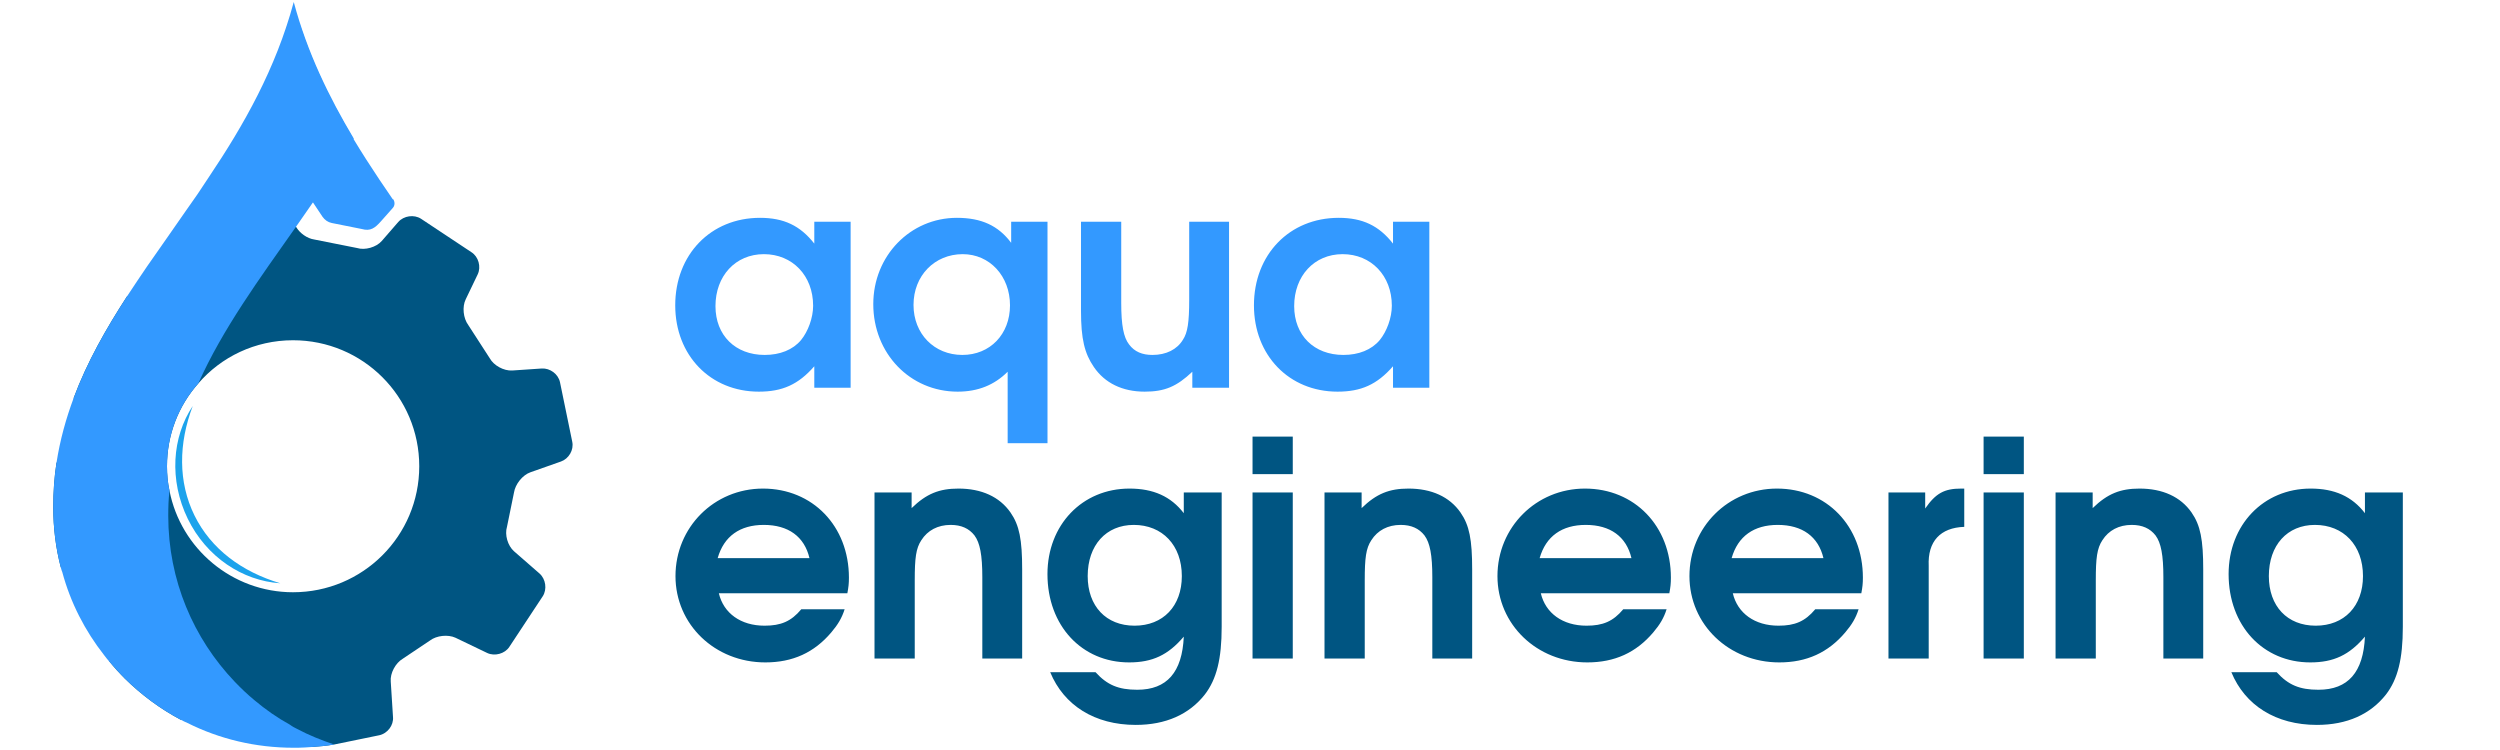
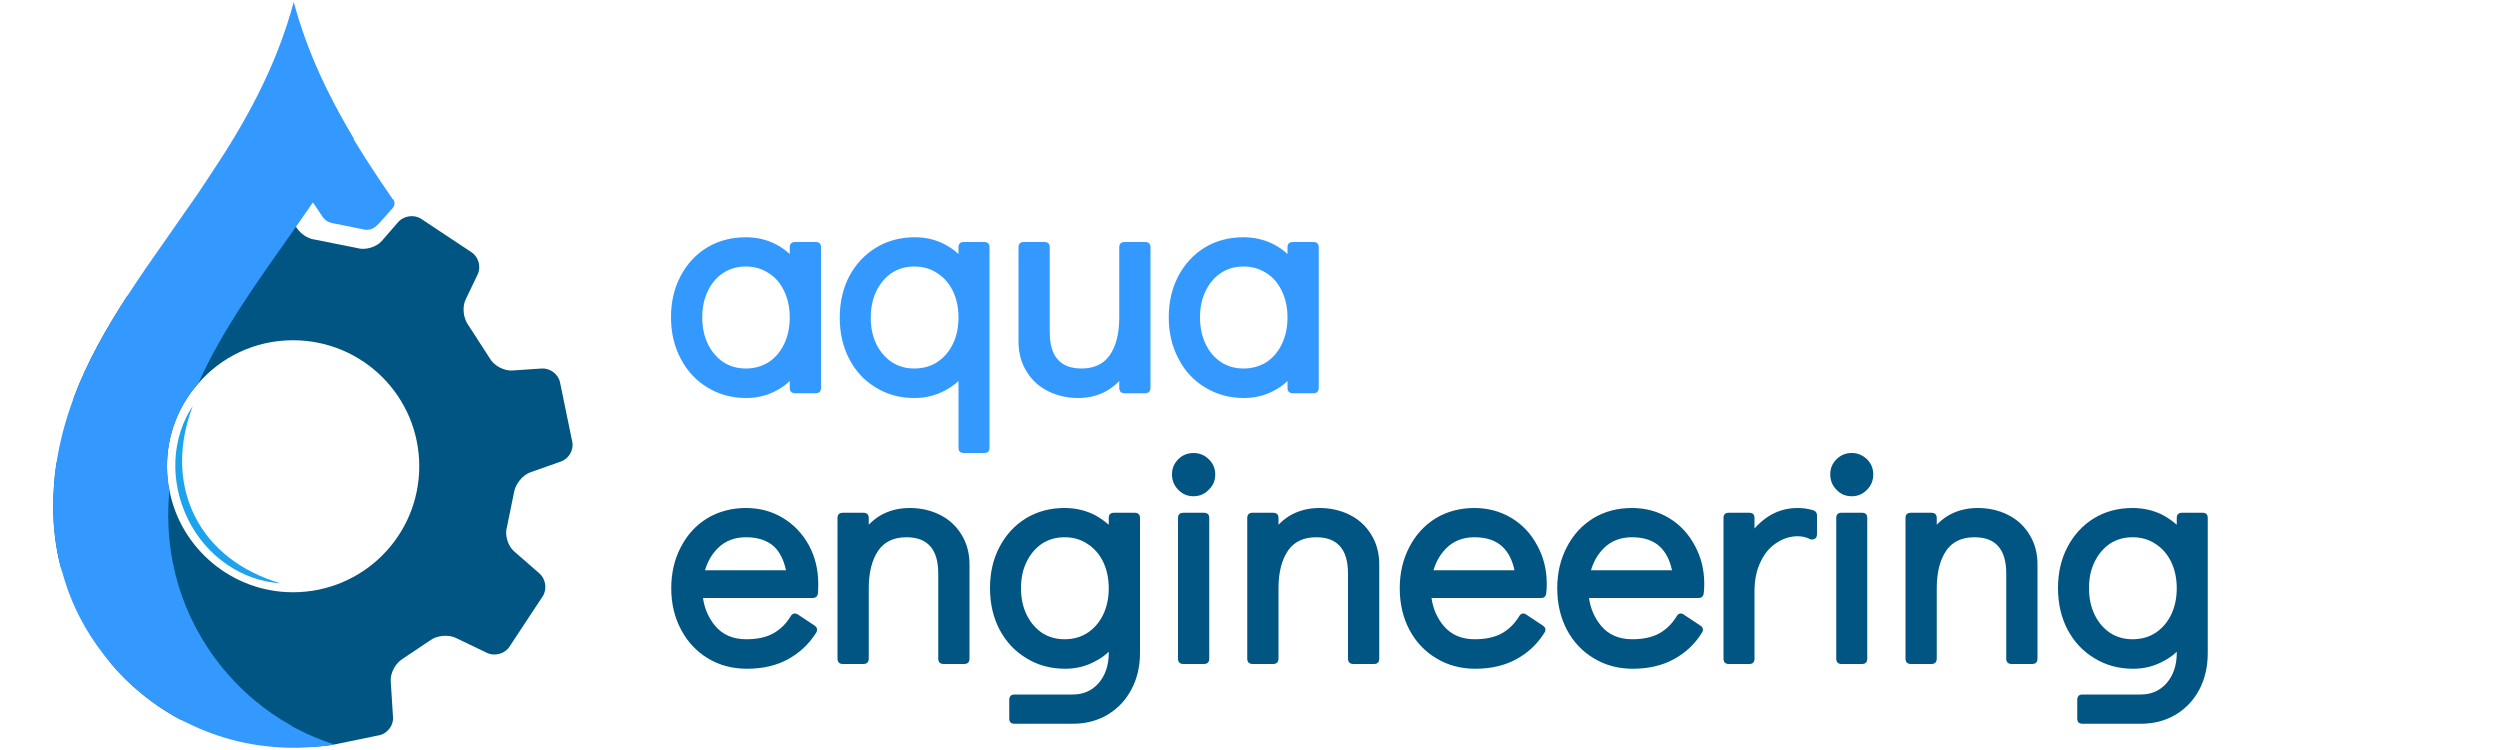
<svg xmlns="http://www.w3.org/2000/svg" id="Layer_1" data-name="Layer 1" viewBox="0 0 100 30">
  <defs>
-     <style>      .cls-1, .cls-2 {        font-family: 'Didact Gothic', 'Century Gothic', 'URW Gothic', 'Avant Garde', sans-serif;        font-size: 12px;        font-weight: 700;      }      .cls-1, .cls-3 {        fill: #005582;      }      .cls-2, .cls-4 {        fill: #39f;      }      .cls-5 {        fill: #1ca3ec;      }    </style>
+     <style>      .cls-1, .cls-3 {        fill: #005582;      }      .cls-2, .cls-4 {        fill: #39f;      }      .cls-5 {        fill: #1ca3ec;      }    </style>
  </defs>
-   <text class="cls-2" transform="translate(26.65 15.51)">
-     <tspan x="0" y="0">aqua</tspan>
-   </text>
-   <text class="cls-1" transform="translate(26.66 26.34)">
-     <tspan x="0" y="0">engineering</tspan>
-   </text>
+   <path class="cls-2" d="M39.58 9.89V17.91Q39.58 18.12 39.37 18.12H38.55Q38.34 18.12 38.34 17.91V15.24Q38.09 15.47 37.8 15.62Q37.24 15.92 36.57 15.92Q35.71 15.92 35.03 15.5Q34.35 15.09 33.97 14.36Q33.59 13.63 33.59 12.71Q33.59 11.78 33.97 11.05Q34.36 10.32 35.05 9.9Q35.73 9.49 36.6 9.49Q37.25 9.49 37.8 9.78Q38.1 9.94 38.34 10.16V9.89Q38.34 9.68 38.55 9.68H39.37Q39.58 9.68 39.58 9.89ZM52.75 9.89V15.51Q52.75 15.73 52.53 15.73H51.72Q51.5 15.73 51.5 15.51V15.24Q51.26 15.47 50.97 15.62Q50.42 15.92 49.76 15.92Q48.9 15.92 48.21 15.5Q47.52 15.09 47.14 14.35Q46.75 13.62 46.75 12.69Q46.75 11.77 47.13 11.05Q47.51 10.32 48.19 9.9Q48.87 9.49 49.74 9.49Q50.4 9.49 50.96 9.78Q51.26 9.94 51.5 10.16V9.89Q51.5 9.68 51.72 9.68H52.53Q52.75 9.68 52.75 9.89ZM32.84 9.89V15.51Q32.84 15.73 32.63 15.73H31.81Q31.59 15.73 31.59 15.51V15.24Q31.35 15.47 31.06 15.62Q30.51 15.92 29.85 15.92Q28.99 15.92 28.3 15.5Q27.62 15.09 27.23 14.35Q26.84 13.62 26.84 12.69Q26.84 11.77 27.22 11.05Q27.6 10.32 28.28 9.9Q28.97 9.49 29.83 9.49Q30.5 9.49 31.05 9.78Q31.35 9.94 31.59 10.16V9.89Q31.59 9.68 31.81 9.68H32.63Q32.84 9.68 32.84 9.89ZM46.02 9.89V15.51Q46.02 15.73 45.8 15.73H44.99Q44.77 15.73 44.77 15.51V15.24Q44.58 15.44 44.34 15.59Q43.81 15.92 43.13 15.92Q42.49 15.92 41.95 15.66Q41.39 15.39 41.07 14.87Q40.74 14.35 40.74 13.65V9.89Q40.74 9.68 40.95 9.68H41.77Q41.99 9.68 41.99 9.89V13.29Q41.99 14.74 43.26 14.74Q44.01 14.74 44.38 14.22Q44.77 13.67 44.77 12.7V9.89Q44.77 9.68 44.99 9.68H45.8Q46.02 9.68 46.02 9.89ZM38.34 12.7Q38.34 12.1 38.11 11.63Q37.88 11.17 37.48 10.92Q37.09 10.66 36.57 10.66Q36.07 10.66 35.68 10.91Q35.29 11.17 35.06 11.63Q34.83 12.1 34.83 12.71Q34.83 13.31 35.06 13.78Q35.29 14.23 35.68 14.49Q36.07 14.74 36.57 14.74Q37.09 14.74 37.48 14.49Q37.88 14.23 38.11 13.77Q38.34 13.3 38.34 12.7ZM31.59 12.7Q31.59 12.1 31.36 11.63Q31.14 11.17 30.74 10.92Q30.34 10.66 29.83 10.66Q29.33 10.66 28.94 10.91Q28.54 11.17 28.32 11.63Q28.09 12.09 28.09 12.69Q28.09 13.3 28.32 13.77Q28.55 14.23 28.94 14.49Q29.33 14.74 29.83 14.74Q30.34 14.74 30.74 14.49Q31.14 14.23 31.36 13.77Q31.59 13.3 31.59 12.7ZM51.5 12.7Q51.5 12.1 51.27 11.63Q51.05 11.17 50.65 10.92Q50.25 10.66 49.74 10.66Q49.24 10.66 48.85 10.91Q48.45 11.17 48.23 11.63Q48.0 12.09 48.0 12.69Q48.0 13.3 48.23 13.77Q48.45 14.23 48.85 14.49Q49.24 14.74 49.74 14.74Q50.25 14.74 50.65 14.49Q51.05 14.23 51.27 13.77Q51.5 13.3 51.5 12.7Z" />
+   <path class="cls-1" d="M45.6 20.72V26.12Q45.6 26.93 45.26 27.57Q44.92 28.22 44.3 28.59Q43.69 28.95 42.91 28.95H40.58Q40.37 28.95 40.37 28.74V28.0Q40.37 27.78 40.58 27.78H42.91Q43.54 27.78 43.94 27.33Q44.35 26.86 44.35 26.12V26.07Q44.11 26.3 43.81 26.45Q43.26 26.75 42.61 26.75Q41.74 26.75 41.06 26.33Q40.37 25.92 39.98 25.18Q39.6 24.45 39.6 23.52Q39.6 22.6 39.98 21.88Q40.36 21.15 41.04 20.73Q41.72 20.32 42.58 20.32Q43.25 20.32 43.81 20.61Q44.1 20.77 44.35 20.99V20.72Q44.35 20.51 44.56 20.51H45.38Q45.6 20.51 45.6 20.72ZM88.31 20.72V26.12Q88.31 26.93 87.98 27.57Q87.64 28.22 87.02 28.59Q86.41 28.95 85.63 28.95H83.3Q83.09 28.95 83.09 28.74V28.0Q83.09 27.78 83.3 27.78H85.63Q86.26 27.78 86.66 27.33Q87.07 26.86 87.07 26.12V26.07Q86.83 26.3 86.53 26.45Q85.98 26.75 85.33 26.75Q84.46 26.75 83.78 26.33Q83.09 25.92 82.7 25.18Q82.32 24.45 82.32 23.52Q82.32 22.6 82.7 21.88Q83.08 21.15 83.76 20.73Q84.44 20.32 85.3 20.32Q85.97 20.32 86.53 20.61Q86.82 20.77 87.07 20.99V20.72Q87.07 20.51 87.28 20.51H88.1Q88.31 20.51 88.31 20.72ZM61.87 23.35Q61.87 23.59 61.85 23.72Q61.83 23.92 61.64 23.92H57.26Q57.35 24.56 57.75 25.04Q58.2 25.57 58.99 25.57Q59.65 25.57 60.08 25.33Q60.5 25.09 60.76 24.66Q60.87 24.47 61.05 24.58Q61.06 24.59 61.06 24.59L61.71 25.02Q61.89 25.14 61.77 25.32Q61.35 25.99 60.65 26.37Q59.95 26.75 59.01 26.75Q58.14 26.75 57.45 26.33Q56.76 25.92 56.37 25.18Q55.99 24.45 55.99 23.53Q55.99 22.62 56.37 21.89Q56.75 21.15 57.43 20.73Q58.11 20.32 58.98 20.32Q59.79 20.32 60.46 20.72Q61.12 21.12 61.49 21.82Q61.87 22.51 61.87 23.35ZM68.17 23.35Q68.17 23.59 68.15 23.72Q68.13 23.92 67.94 23.92H63.56Q63.65 24.56 64.05 25.04Q64.5 25.57 65.29 25.57Q65.95 25.57 66.38 25.33Q66.8 25.09 67.06 24.66Q67.17 24.47 67.35 24.58Q67.36 24.59 67.36 24.59L68.01 25.02Q68.19 25.14 68.07 25.32Q67.65 25.99 66.95 26.37Q66.25 26.75 65.31 26.75Q64.44 26.75 63.75 26.33Q63.06 25.92 62.67 25.18Q62.29 24.45 62.29 23.53Q62.29 22.62 62.67 21.89Q63.05 21.15 63.73 20.73Q64.41 20.32 65.28 20.32Q66.09 20.32 66.76 20.72Q67.42 21.12 67.79 21.82Q68.17 22.51 68.17 23.35ZM32.73 23.35Q32.73 23.59 32.72 23.72Q32.7 23.92 32.5 23.92H28.12Q28.21 24.56 28.61 25.04Q29.06 25.57 29.85 25.57Q30.52 25.57 30.94 25.33Q31.36 25.09 31.62 24.66Q31.73 24.47 31.92 24.58Q31.92 24.59 31.93 24.59L32.58 25.02Q32.75 25.14 32.64 25.32Q32.21 25.99 31.52 26.37Q30.82 26.75 29.88 26.75Q29.0 26.75 28.31 26.33Q27.63 25.92 27.24 25.18Q26.85 24.45 26.85 23.53Q26.85 22.62 27.23 21.89Q27.61 21.15 28.29 20.73Q28.98 20.32 29.84 20.32Q30.66 20.32 31.32 20.72Q31.98 21.12 32.36 21.82Q32.73 22.51 32.73 23.35ZM55.17 22.58V26.34Q55.17 26.56 54.96 26.56H54.14Q53.92 26.56 53.92 26.34V22.94Q53.92 21.49 52.65 21.49Q51.9 21.49 51.53 22.01Q51.14 22.57 51.14 23.53V26.34Q51.14 26.56 50.92 26.56H50.11Q49.89 26.56 49.89 26.34V20.72Q49.89 20.51 50.11 20.51H50.92Q51.14 20.51 51.14 20.72V20.99Q51.33 20.79 51.57 20.64Q52.1 20.32 52.78 20.32Q53.42 20.32 53.96 20.58Q54.52 20.85 54.84 21.37Q55.17 21.89 55.17 22.58ZM38.78 22.58V26.34Q38.78 26.56 38.56 26.56H37.75Q37.53 26.56 37.53 26.34V22.94Q37.53 21.49 36.26 21.49Q35.51 21.49 35.14 22.01Q34.75 22.57 34.75 23.53V26.34Q34.75 26.56 34.53 26.56H33.72Q33.5 26.56 33.5 26.34V20.72Q33.5 20.51 33.72 20.51H34.53Q34.75 20.51 34.75 20.72V20.99Q34.94 20.79 35.18 20.64Q35.71 20.32 36.39 20.32Q37.03 20.32 37.57 20.58Q38.13 20.85 38.45 21.37Q38.78 21.89 38.78 22.58ZM81.5 22.58V26.34Q81.5 26.56 81.28 26.56H80.47Q80.25 26.56 80.25 26.34V22.94Q80.25 21.49 78.98 21.49Q78.23 21.49 77.86 22.01Q77.47 22.57 77.47 23.53V26.34Q77.47 26.56 77.25 26.56H76.44Q76.22 26.56 76.22 26.34V20.72Q76.22 20.51 76.44 20.51H77.25Q77.47 20.51 77.47 20.72V20.99Q77.66 20.79 77.9 20.64Q78.43 20.32 79.11 20.32Q79.75 20.32 80.29 20.58Q80.85 20.85 81.17 21.37Q81.5 21.89 81.5 22.58ZM44.35 23.53Q44.35 22.93 44.12 22.46Q43.89 22.0 43.49 21.75Q43.1 21.49 42.58 21.49Q42.08 21.49 41.69 21.74Q41.3 22.0 41.07 22.46Q40.84 22.92 40.84 23.52Q40.84 24.13 41.07 24.6Q41.3 25.06 41.69 25.32Q42.08 25.57 42.58 25.57Q43.1 25.57 43.49 25.32Q43.89 25.06 44.12 24.6Q44.35 24.13 44.35 23.53ZM87.07 23.53Q87.07 22.93 86.84 22.46Q86.61 22.0 86.21 21.75Q85.82 21.49 85.3 21.49Q84.8 21.49 84.41 21.74Q84.02 22.0 83.79 22.46Q83.56 22.92 83.56 23.52Q83.56 24.13 83.79 24.6Q84.02 25.06 84.41 25.32Q84.8 25.57 85.3 25.57Q85.82 25.57 86.21 25.32Q86.61 25.06 86.84 24.6Q87.07 24.13 87.07 23.53ZM72.68 20.62V21.36Q72.68 21.58 72.46 21.58Q72.42 21.58 72.37 21.55Q72.16 21.45 71.91 21.45Q71.46 21.45 71.07 21.71Q70.67 21.96 70.43 22.46Q70.18 22.96 70.18 23.65V26.34Q70.18 26.56 69.97 26.56H69.15Q68.94 26.56 68.94 26.34V20.72Q68.94 20.51 69.15 20.51H69.97Q70.18 20.51 70.18 20.72V21.14Q70.4 20.89 70.67 20.7Q71.22 20.32 71.91 20.32Q72.23 20.32 72.53 20.41Q72.68 20.46 72.68 20.62ZM47.12 26.34V20.72Q47.12 20.51 47.34 20.51H48.15Q48.37 20.51 48.37 20.72V26.34Q48.37 26.56 48.15 26.56H47.34Q47.12 26.56 47.12 26.34ZM73.45 26.34V20.72Q73.45 20.51 73.66 20.51H74.48Q74.69 20.51 74.69 20.72V26.34Q74.69 26.56 74.48 26.56H73.66Q73.45 26.56 73.45 26.34ZM28.2 22.81H31.44Q31.31 22.2 30.97 21.87Q30.56 21.49 29.84 21.49Q29.15 21.49 28.71 21.93Q28.35 22.29 28.2 22.81ZM63.64 22.81H66.88Q66.75 22.2 66.4 21.87Q66.0 21.49 65.28 21.49Q64.59 21.49 64.15 21.93Q63.79 22.29 63.64 22.81ZM57.34 22.81H60.58Q60.45 22.2 60.1 21.87Q59.7 21.49 58.98 21.49Q58.29 21.49 57.85 21.93Q57.49 22.29 57.34 22.81ZM46.88 18.97Q46.88 18.62 47.13 18.37Q47.38 18.12 47.74 18.12Q48.1 18.12 48.35 18.37Q48.61 18.62 48.61 18.98Q48.61 19.34 48.35 19.59Q48.1 19.85 47.74 19.85Q47.38 19.85 47.13 19.59Q46.88 19.34 46.88 18.97ZM73.21 18.97Q73.21 18.62 73.46 18.37Q73.71 18.12 74.07 18.12Q74.42 18.12 74.68 18.37Q74.93 18.62 74.93 18.98Q74.93 19.34 74.68 19.59Q74.43 19.85 74.07 19.85Q73.7 19.85 73.46 19.59Q73.21 19.34 73.21 18.97Z" />
  <path class="cls-4" d="M15.73,7.97c.07,.11,.07,.25-.02,.35l-.47,.53c-.24,.27-.42,.41-.77,.31l-1.2-.24c-.15-.03-.28-.12-.37-.25-.91-1.37-1.83-2.73-2.65-4.11-.05-.09-.05-.21,0-.3,.73-1.25,.91-1.93,1.22-3.18,.07-.28,.46-.29,.55-.02,.86,2.61,2.25,4.82,3.69,6.91Z" />
  <path class="cls-3" d="M22.89,17.67l-.49-2.38c-.07-.33-.4-.57-.73-.55l-1.18,.08c-.34,.02-.74-.2-.9-.49l-.86-1.33c-.2-.27-.25-.73-.1-1.03l.48-1c.14-.3,.03-.7-.25-.88l-2.02-1.34c-.28-.18-.69-.12-.91,.13l-.66,.76c-.22,.25-.67,.38-.99,.28l-1.71-.34c-.28-.04-.58-.25-.73-.51-.03-.04-.05-.09-.07-.14l-.32-.91c-.11-.31-.47-.52-.79-.45l-2.38,.49c-.33,.07-.58,.4-.56,.73l.07,.93c.02,.34-.19,.74-.49,.91l-1.47,1.01c-.19,.15-.48,.22-.74,.2-.85,1.31-1.61,2.65-2.14,4.07,.01,.09,0,.18-.02,.27l-.29,1.67c-.02,.24-.17,.49-.38,.66-.09,.57-.13,1.17-.13,1.78,0,.83,.1,1.63,.3,2.4l.52-.04c.34-.02,.75,.2,.93,.48l.87,1.24c.21,.25,.28,.71,.13,1.01l-.51,1.07c.19,.24,.4,.47,.62,.69,.66,.65,1.41,1.21,2.24,1.65,.11-.04,.21-.11,.29-.19l.89-1.02c.21-.25,.57-.27,.9-.19l.08,.02,.63,.96c.33,.04,.72,.15,.83,.47l.97,.42,.18,.19c.07,.21,.25,.37,.47,.43,.3-.02,.61-.05,.9-.1l1.8-.37c.33-.07,.58-.4,.55-.73l-.09-1.42c-.03-.33,.19-.74,.48-.91l1.09-.73c.26-.2,.72-.25,1.02-.11l1.27,.61c.3,.14,.7,.03,.88-.24l1.34-2.03c.18-.28,.12-.69-.13-.91l-1.02-.89c-.25-.22-.38-.66-.28-.98l.28-1.37c.05-.33,.34-.7,.66-.81l1.22-.43c.31-.11,.52-.46,.45-.79Zm-11.17,6.02c-2.44,0-4.49-1.75-4.94-4.06-.07-.32-.1-.64-.1-.98,0-1.26,.46-2.42,1.25-3.31,.91-1.06,2.27-1.73,3.79-1.73,2.79,0,5.05,2.25,5.05,5.04s-2.26,5.04-5.05,5.04Z" />
  <path class="cls-4" d="M11.89,29.16c.47,.25,.97,.45,1.48,.62-.29,.05-.6,.08-.9,.1-.18,.02-.36,.02-.55,.03h-.17c-1.53,0-2.97-.35-4.25-.99-.09-.04-.18-.08-.27-.13-.83-.44-1.58-1-2.24-1.65-.22-.22-.43-.45-.63-.69-.07-.08-.14-.17-.2-.25-.76-.97-1.34-2.09-1.67-3.32-.03-.06-.04-.13-.06-.19-.2-.77-.3-1.57-.3-2.4,0-.61,.04-1.21,.13-1.78,.14-.91,.38-1.77,.69-2.6,.53-1.42,1.29-2.76,2.14-4.07,.26-.39,.52-.79,.79-1.18,.51-.74,1.05-1.49,1.57-2.25,.31-.43,.61-.87,.9-1.32,1.41-2.1,2.68-4.34,3.4-7.01,.54,2.02,1.41,3.8,2.4,5.46-.6,1.03-1.25,2.02-1.92,2.97-.13,.19-.26,.38-.39,.56-1.47,2.09-2.93,4.08-3.91,6.27-.79,.89-1.25,2.05-1.25,3.31,0,.34,.03,.66,.1,.98-.04,.33-.05,.66-.05,1,0,2.58,1.01,4.91,2.66,6.64,.25,.26,.51,.51,.79,.74,.44,.37,.91,.7,1.42,.98,.09,.07,.19,.12,.29,.17Z" />
  <path class="cls-5" d="M11.2,23.33c-1.49-.1-2.94-1.04-3.69-2.58s-.63-3.27,.2-4.51c-.57,1.5-.59,3.04,.07,4.38s1.89,2.25,3.43,2.71Z" />
</svg>
